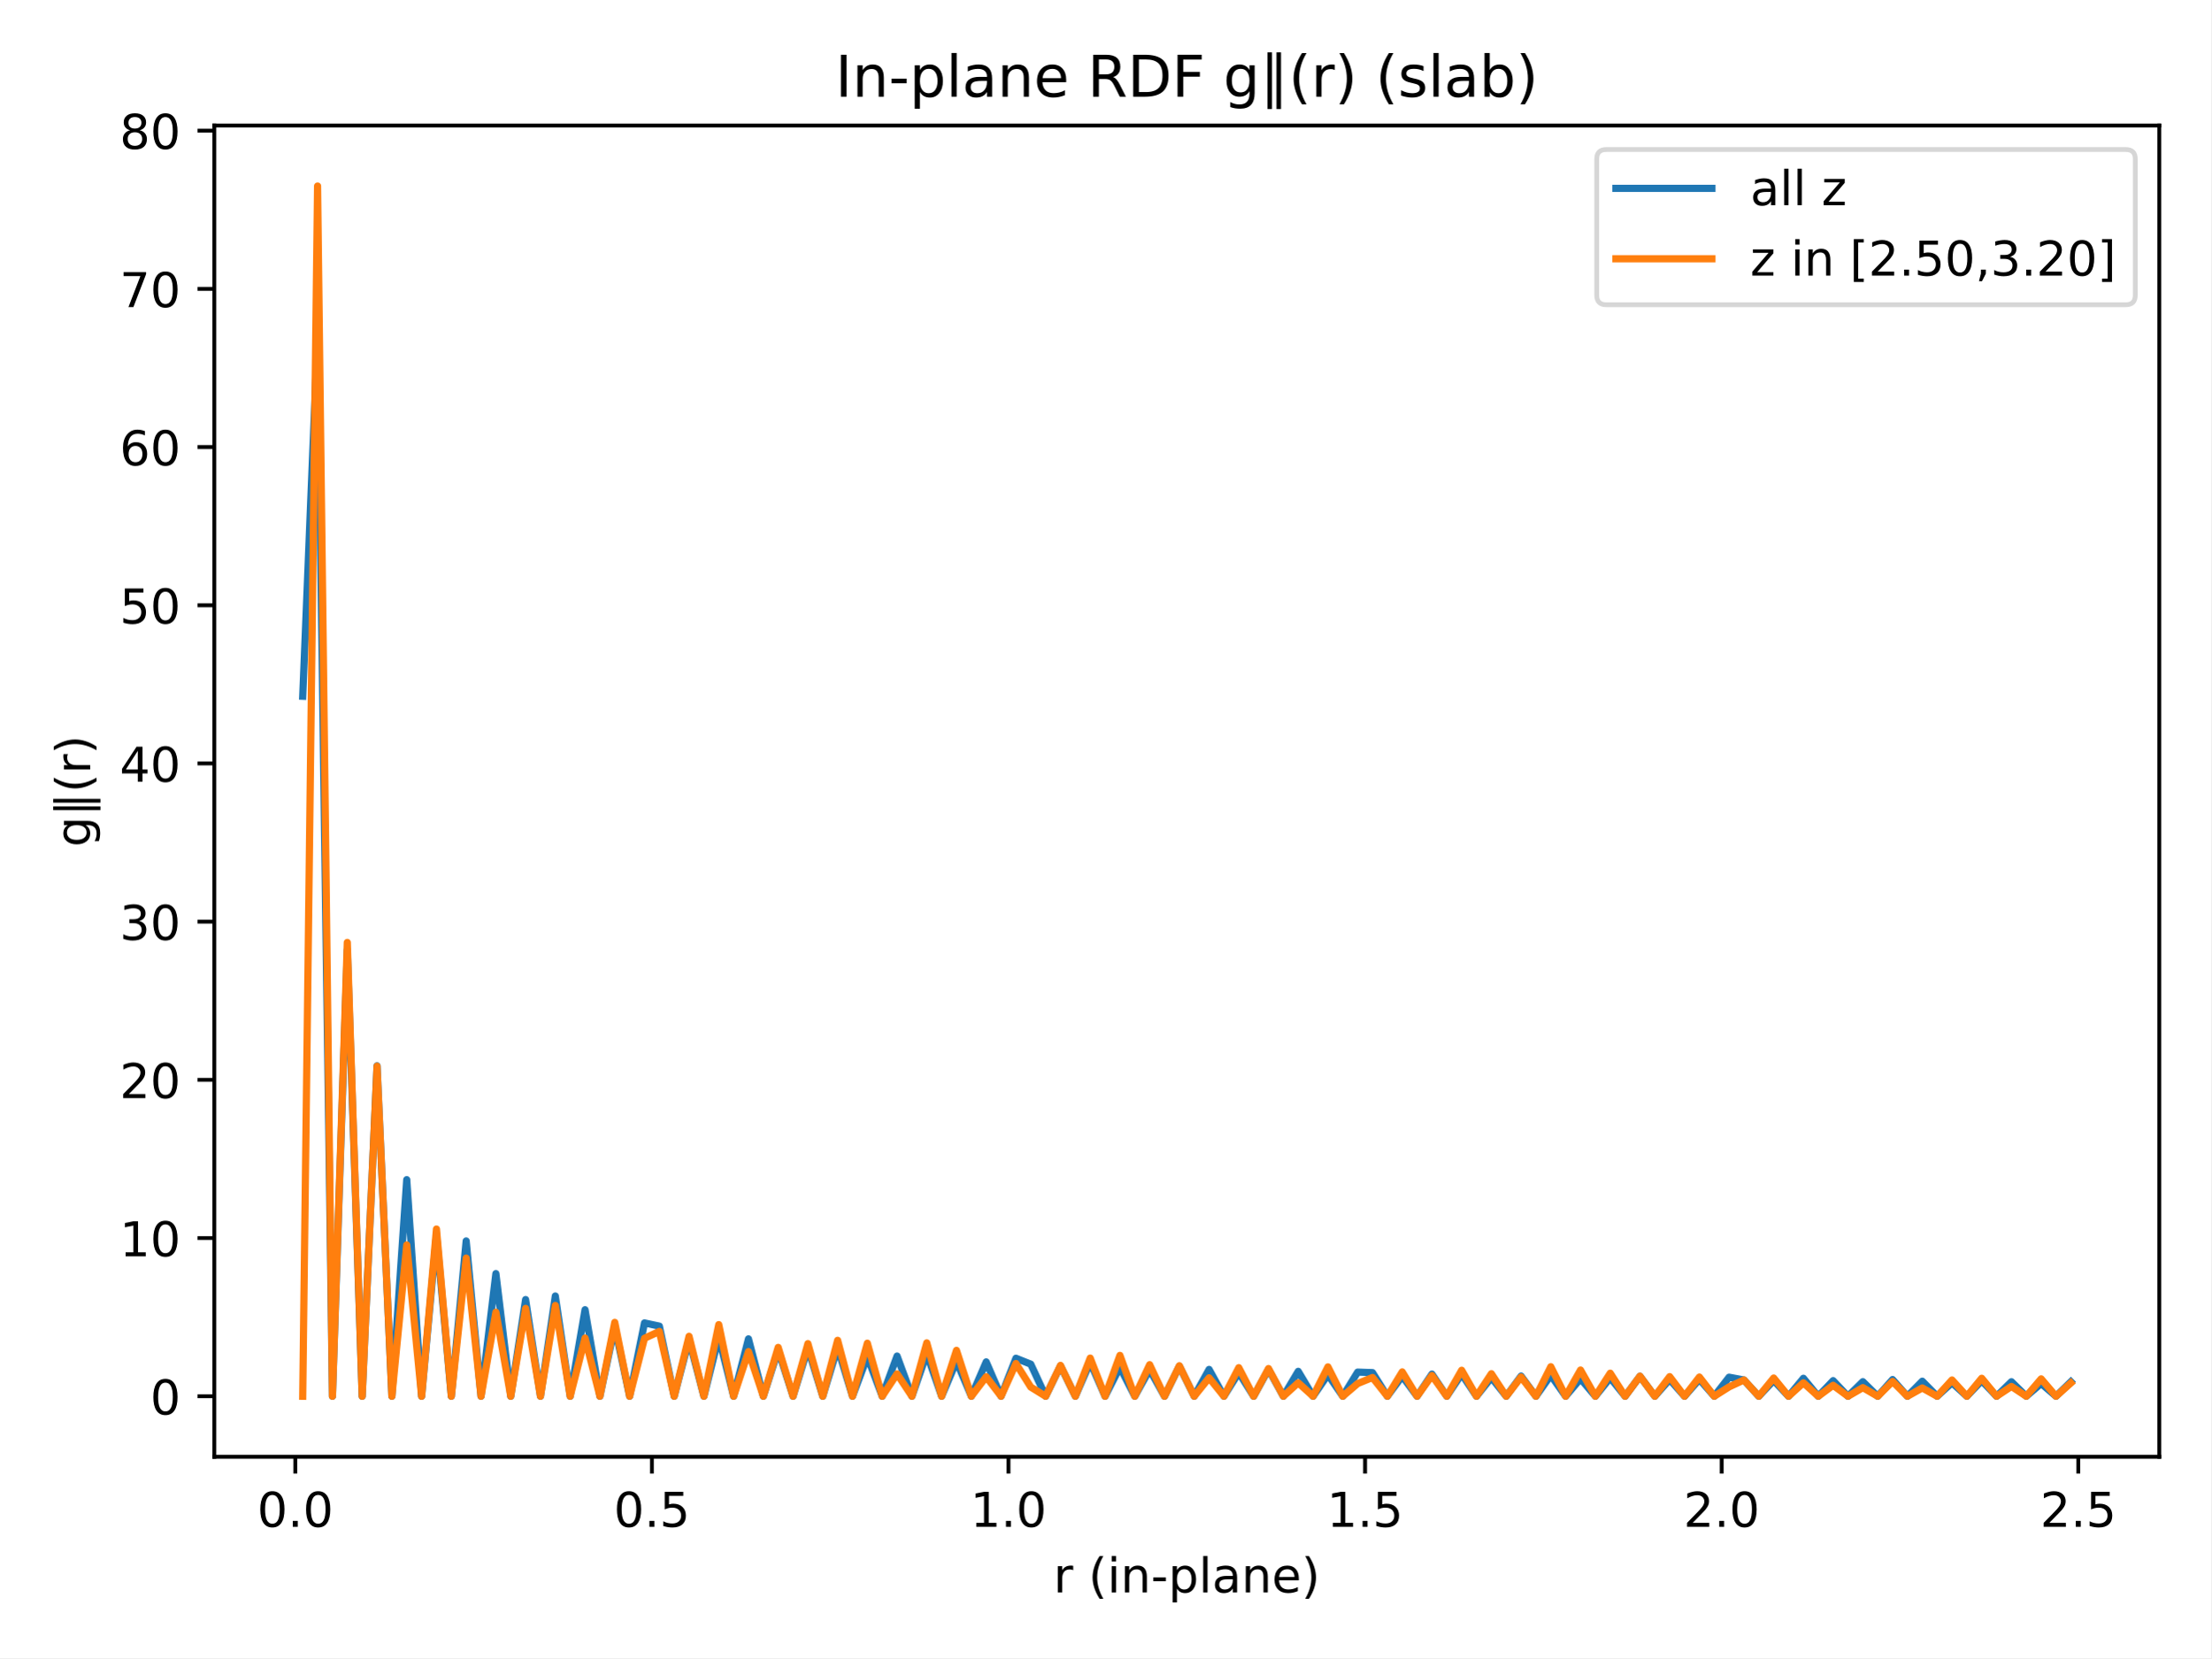
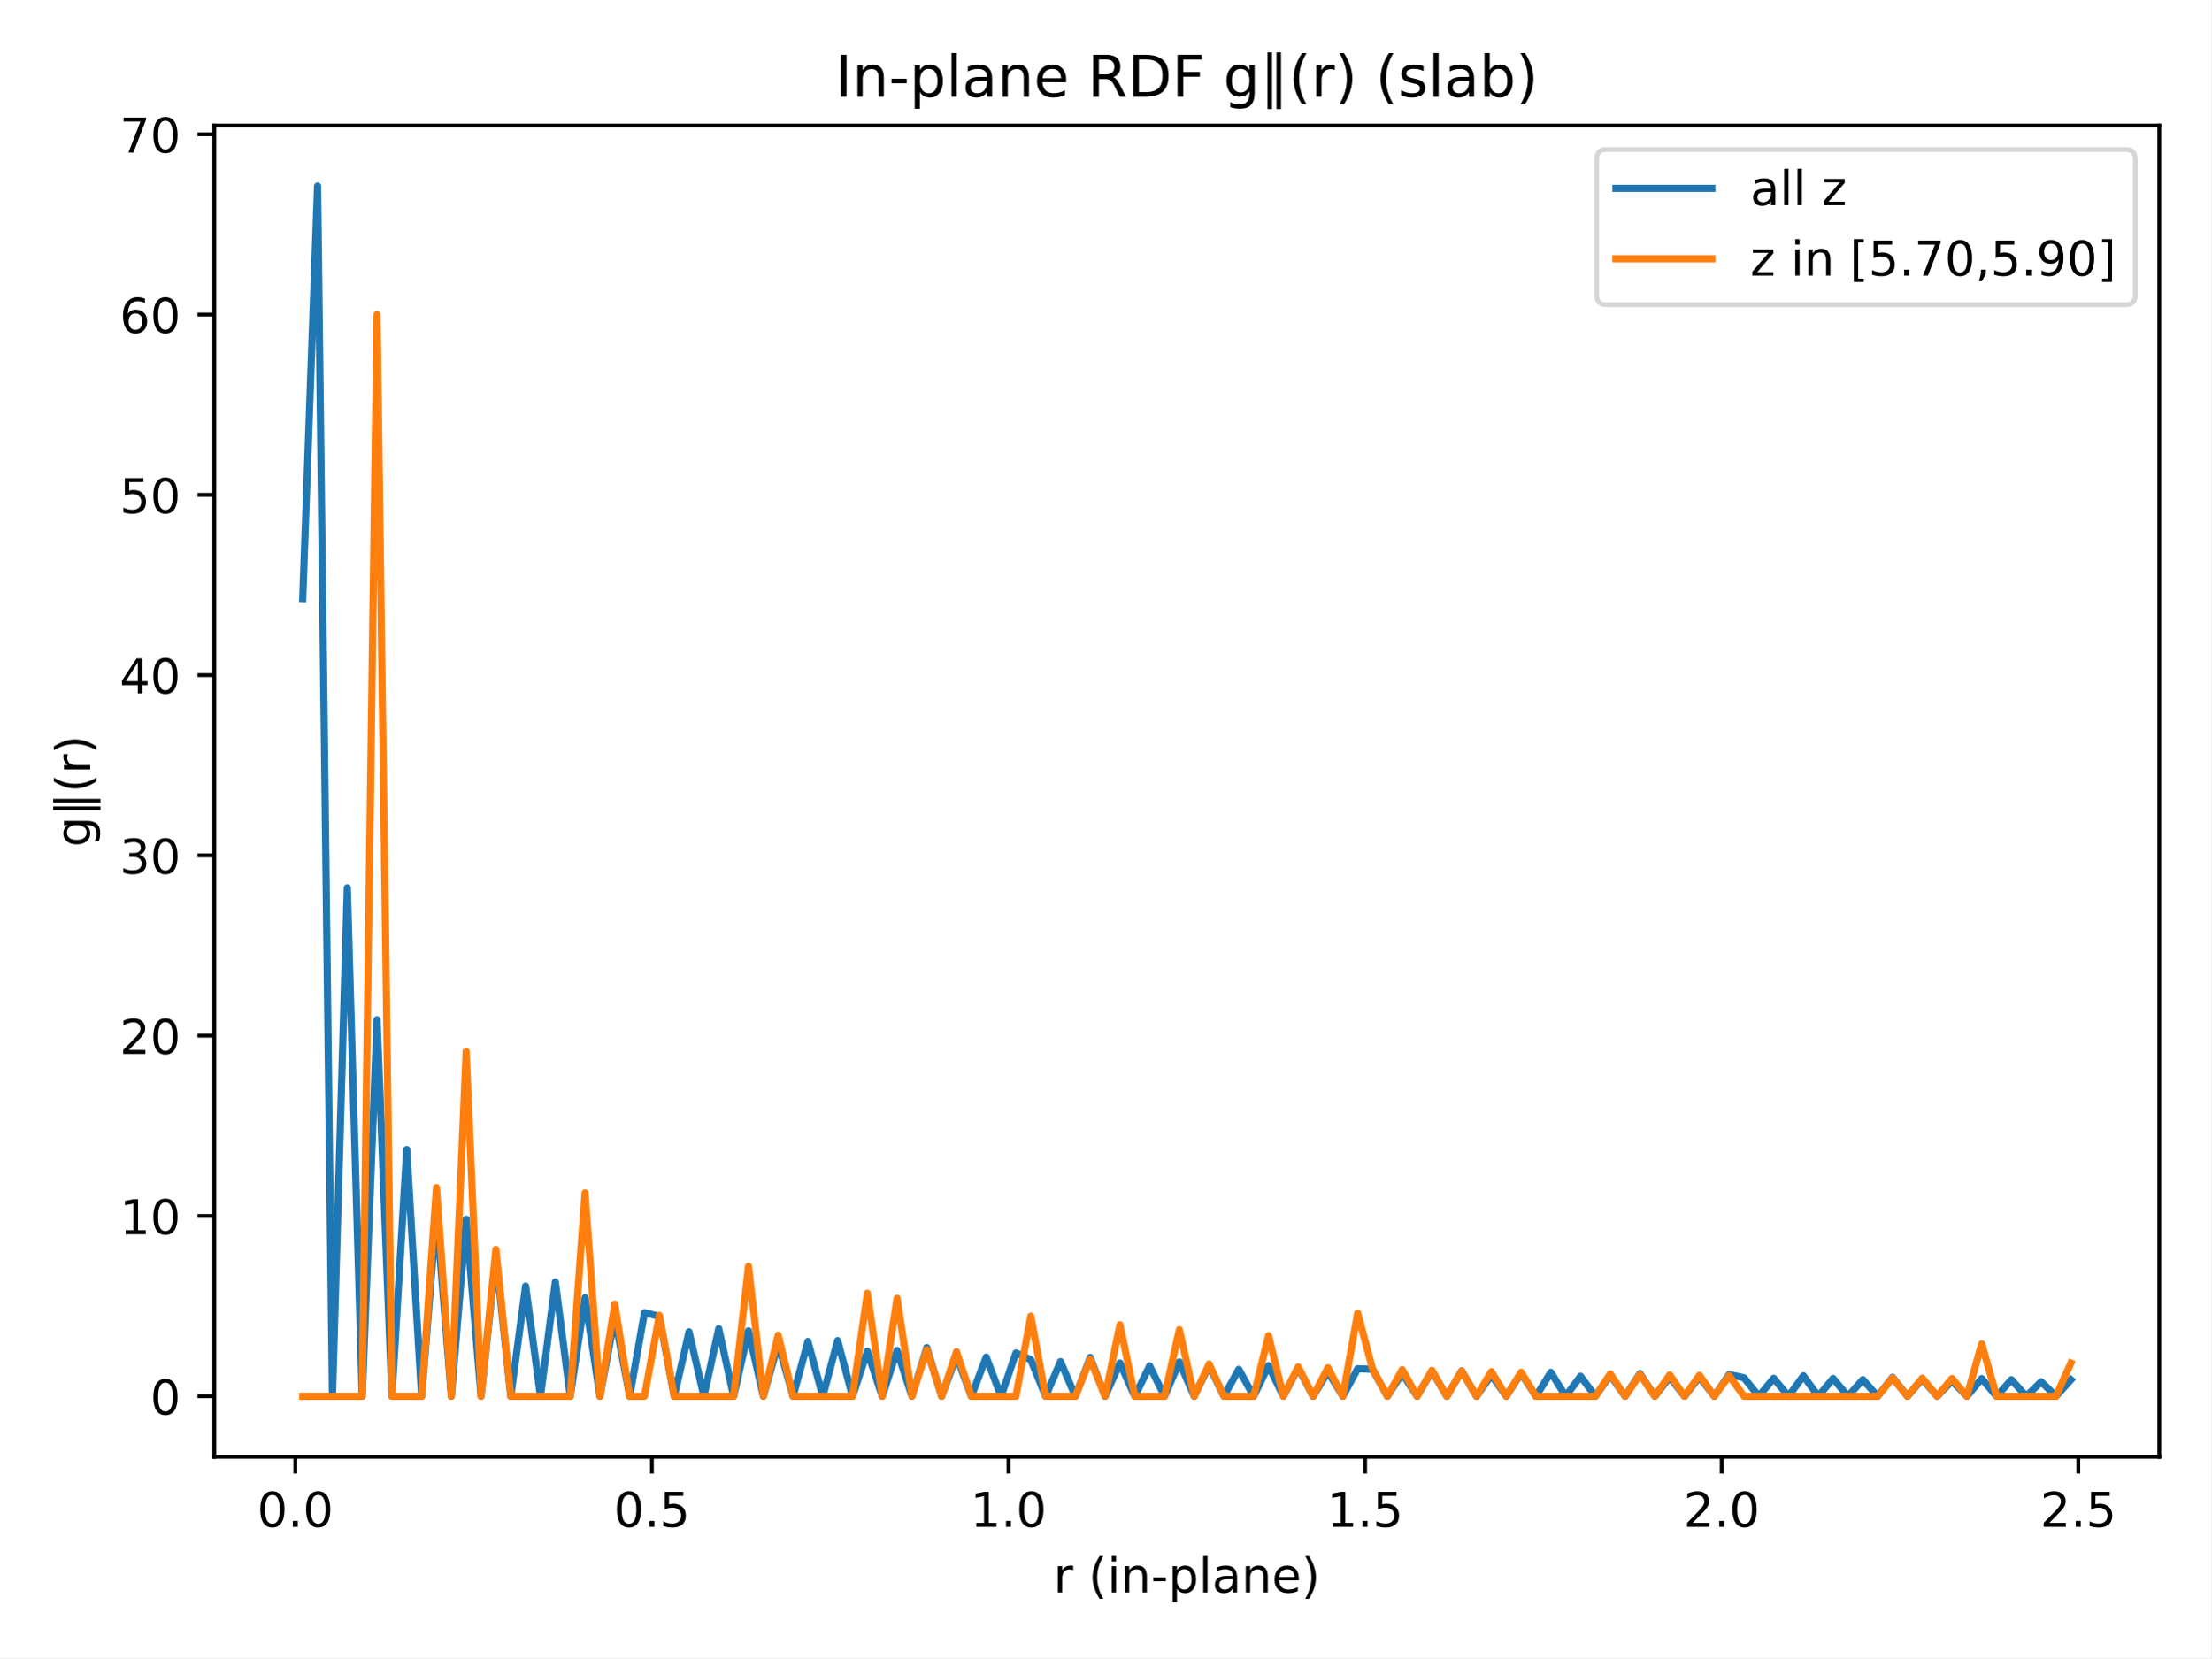
<svg xmlns="http://www.w3.org/2000/svg" xmlns:xlink="http://www.w3.org/1999/xlink" width="460.8pt" height="345.6pt" viewBox="0 0 460.8 345.6" version="1.1">
  <defs>
    <style type="text/css">*{stroke-linejoin: round; stroke-linecap: butt}</style>
  </defs>
  <g id="figure_1">
    <g id="patch_1">
      <path d="M 0 345.6  L 460.8 345.6  L 460.8 0  L 0 0  z " style="fill: #ffffff" />
    </g>
    <g id="axes_1">
      <g id="patch_2">
        <path d="M 44.66 303.64  L 450 303.64  L 450 26.16  L 44.66 26.16  z " style="fill: #ffffff" />
      </g>
      <g id="matplotlib.axis_1">
        <g id="xtick_1">
          <g id="line2d_1">
            <defs>
-               <path id="m50969303b2" d="M 0 0  L 0 3.5  " style="stroke: #000000; stroke-width: 0.8" />
-             </defs>
-             <g>
-               <use xlink:href="#m50969303b2" x="61.536" y="303.64" style="stroke: #000000; stroke-width: 0.8" />
+               <path id="m5d6a2ec6d0" d="M 0 0  L 0 3.5  " style="stroke: #000000; stroke-width: 0.8" />
+             </defs>
+             <g>
+               <use xlink:href="#m5d6a2ec6d0" x="61.536" y="303.64" style="stroke: #000000; stroke-width: 0.8" />
            </g>
          </g>
          <g id="text_1">
            <g transform="translate(53.5847 318.2384) scale(0.1 -0.1)">
              <defs>
                <path id="DejaVuSans-30" d="M 2034 4250  Q 1547 4250 1301 3770  Q 1056 3291 1056 2328  Q 1056 1369 1301 889  Q 1547 409 2034 409  Q 2525 409 2770 889  Q 3016 1369 3016 2328  Q 3016 3291 2770 3770  Q 2525 4250 2034 4250  z M 2034 4750  Q 2819 4750 3233 4129  Q 3647 3509 3647 2328  Q 3647 1150 3233 529  Q 2819 -91 2034 -91  Q 1250 -91 836 529  Q 422 1150 422 2328  Q 422 3509 836 4129  Q 1250 4750 2034 4750  z " transform="scale(0.015625)" />
                <path id="DejaVuSans-2e" d="M 684 794  L 1344 794  L 1344 0  L 684 0  L 684 794  z " transform="scale(0.015625)" />
              </defs>
              <use xlink:href="#DejaVuSans-30" />
              <use xlink:href="#DejaVuSans-2e" transform="translate(63.62305 0)" />
              <use xlink:href="#DejaVuSans-30" transform="translate(95.41016 0)" />
            </g>
          </g>
        </g>
        <g id="xtick_2">
          <g id="line2d_2">
            <g>
-               <use xlink:href="#m50969303b2" x="135.854" y="303.64" style="stroke: #000000; stroke-width: 0.8" />
+               <use xlink:href="#m5d6a2ec6d0" x="135.854" y="303.64" style="stroke: #000000; stroke-width: 0.8" />
            </g>
          </g>
          <g id="text_2">
            <g transform="translate(127.9022 318.2384) scale(0.1 -0.1)">
              <defs>
                <path id="DejaVuSans-35" d="M 691 4666  L 3169 4666  L 3169 4134  L 1269 4134  L 1269 2991  Q 1406 3038 1543 3061  Q 1681 3084 1819 3084  Q 2600 3084 3056 2656  Q 3513 2228 3513 1497  Q 3513 744 3044 326  Q 2575 -91 1722 -91  Q 1428 -91 1123 -41  Q 819 9 494 109  L 494 744  Q 775 591 1075 516  Q 1375 441 1709 441  Q 2250 441 2565 725  Q 2881 1009 2881 1497  Q 2881 1984 2565 2268  Q 2250 2553 1709 2553  Q 1456 2553 1204 2497  Q 953 2441 691 2322  L 691 4666  z " transform="scale(0.015625)" />
              </defs>
              <use xlink:href="#DejaVuSans-30" />
              <use xlink:href="#DejaVuSans-2e" transform="translate(63.62305 0)" />
              <use xlink:href="#DejaVuSans-35" transform="translate(95.41016 0)" />
            </g>
          </g>
        </g>
        <g id="xtick_3">
          <g id="line2d_3">
            <g>
-               <use xlink:href="#m50969303b2" x="210.171" y="303.64" style="stroke: #000000; stroke-width: 0.8" />
+               <use xlink:href="#m5d6a2ec6d0" x="210.171" y="303.64" style="stroke: #000000; stroke-width: 0.8" />
            </g>
          </g>
          <g id="text_3">
            <g transform="translate(202.2197 318.2384) scale(0.1 -0.1)">
              <defs>
                <path id="DejaVuSans-31" d="M 794 531  L 1825 531  L 1825 4091  L 703 3866  L 703 4441  L 1819 4666  L 2450 4666  L 2450 531  L 3481 531  L 3481 0  L 794 0  L 794 531  z " transform="scale(0.015625)" />
              </defs>
              <use xlink:href="#DejaVuSans-31" />
              <use xlink:href="#DejaVuSans-2e" transform="translate(63.62305 0)" />
              <use xlink:href="#DejaVuSans-30" transform="translate(95.41016 0)" />
            </g>
          </g>
        </g>
        <g id="xtick_4">
          <g id="line2d_4">
            <g>
-               <use xlink:href="#m50969303b2" x="284.489" y="303.64" style="stroke: #000000; stroke-width: 0.8" />
+               <use xlink:href="#m5d6a2ec6d0" x="284.489" y="303.64" style="stroke: #000000; stroke-width: 0.8" />
            </g>
          </g>
          <g id="text_4">
            <g transform="translate(276.5372 318.2384) scale(0.1 -0.1)">
              <use xlink:href="#DejaVuSans-31" />
              <use xlink:href="#DejaVuSans-2e" transform="translate(63.62305 0)" />
              <use xlink:href="#DejaVuSans-35" transform="translate(95.41016 0)" />
            </g>
          </g>
        </g>
        <g id="xtick_5">
          <g id="line2d_5">
            <g>
-               <use xlink:href="#m50969303b2" x="358.806" y="303.64" style="stroke: #000000; stroke-width: 0.8" />
+               <use xlink:href="#m5d6a2ec6d0" x="358.806" y="303.64" style="stroke: #000000; stroke-width: 0.8" />
            </g>
          </g>
          <g id="text_5">
            <g transform="translate(350.8547 318.2384) scale(0.1 -0.1)">
              <defs>
                <path id="DejaVuSans-32" d="M 1228 531  L 3431 531  L 3431 0  L 469 0  L 469 531  Q 828 903 1448 1529  Q 2069 2156 2228 2338  Q 2531 2678 2651 2914  Q 2772 3150 2772 3378  Q 2772 3750 2511 3984  Q 2250 4219 1831 4219  Q 1534 4219 1204 4116  Q 875 4013 500 3803  L 500 4441  Q 881 4594 1212 4672  Q 1544 4750 1819 4750  Q 2544 4750 2975 4387  Q 3406 4025 3406 3419  Q 3406 3131 3298 2873  Q 3191 2616 2906 2266  Q 2828 2175 2409 1742  Q 1991 1309 1228 531  z " transform="scale(0.015625)" />
              </defs>
              <use xlink:href="#DejaVuSans-32" />
              <use xlink:href="#DejaVuSans-2e" transform="translate(63.62305 0)" />
              <use xlink:href="#DejaVuSans-30" transform="translate(95.41016 0)" />
            </g>
          </g>
        </g>
        <g id="xtick_6">
          <g id="line2d_6">
            <g>
-               <use xlink:href="#m50969303b2" x="433.124" y="303.64" style="stroke: #000000; stroke-width: 0.8" />
+               <use xlink:href="#m5d6a2ec6d0" x="433.124" y="303.64" style="stroke: #000000; stroke-width: 0.8" />
            </g>
          </g>
          <g id="text_6">
            <g transform="translate(425.1722 318.2384) scale(0.1 -0.1)">
              <use xlink:href="#DejaVuSans-32" />
              <use xlink:href="#DejaVuSans-2e" transform="translate(63.62305 0)" />
              <use xlink:href="#DejaVuSans-35" transform="translate(95.41016 0)" />
            </g>
          </g>
        </g>
        <g id="text_7">
          <g transform="translate(219.5495 331.9166) scale(0.1 -0.1)">
            <defs>
              <path id="DejaVuSans-72" d="M 2631 2963  Q 2534 3019 2420 3045  Q 2306 3072 2169 3072  Q 1681 3072 1420 2755  Q 1159 2438 1159 1844  L 1159 0  L 581 0  L 581 3500  L 1159 3500  L 1159 2956  Q 1341 3275 1631 3429  Q 1922 3584 2338 3584  Q 2397 3584 2469 3576  Q 2541 3569 2628 3553  L 2631 2963  z " transform="scale(0.015625)" />
              <path id="DejaVuSans-20" transform="scale(0.015625)" />
              <path id="DejaVuSans-28" d="M 1984 4856  Q 1566 4138 1362 3434  Q 1159 2731 1159 2009  Q 1159 1288 1364 580  Q 1569 -128 1984 -844  L 1484 -844  Q 1016 -109 783 600  Q 550 1309 550 2009  Q 550 2706 781 3412  Q 1013 4119 1484 4856  L 1984 4856  z " transform="scale(0.015625)" />
              <path id="DejaVuSans-69" d="M 603 3500  L 1178 3500  L 1178 0  L 603 0  L 603 3500  z M 603 4863  L 1178 4863  L 1178 4134  L 603 4134  L 603 4863  z " transform="scale(0.015625)" />
              <path id="DejaVuSans-6e" d="M 3513 2113  L 3513 0  L 2938 0  L 2938 2094  Q 2938 2591 2744 2837  Q 2550 3084 2163 3084  Q 1697 3084 1428 2787  Q 1159 2491 1159 1978  L 1159 0  L 581 0  L 581 3500  L 1159 3500  L 1159 2956  Q 1366 3272 1645 3428  Q 1925 3584 2291 3584  Q 2894 3584 3203 3211  Q 3513 2838 3513 2113  z " transform="scale(0.015625)" />
              <path id="DejaVuSans-2d" d="M 313 2009  L 1997 2009  L 1997 1497  L 313 1497  L 313 2009  z " transform="scale(0.015625)" />
              <path id="DejaVuSans-70" d="M 1159 525  L 1159 -1331  L 581 -1331  L 581 3500  L 1159 3500  L 1159 2969  Q 1341 3281 1617 3432  Q 1894 3584 2278 3584  Q 2916 3584 3314 3078  Q 3713 2572 3713 1747  Q 3713 922 3314 415  Q 2916 -91 2278 -91  Q 1894 -91 1617 61  Q 1341 213 1159 525  z M 3116 1747  Q 3116 2381 2855 2742  Q 2594 3103 2138 3103  Q 1681 3103 1420 2742  Q 1159 2381 1159 1747  Q 1159 1113 1420 752  Q 1681 391 2138 391  Q 2594 391 2855 752  Q 3116 1113 3116 1747  z " transform="scale(0.015625)" />
              <path id="DejaVuSans-6c" d="M 603 4863  L 1178 4863  L 1178 0  L 603 0  L 603 4863  z " transform="scale(0.015625)" />
              <path id="DejaVuSans-61" d="M 2194 1759  Q 1497 1759 1228 1600  Q 959 1441 959 1056  Q 959 750 1161 570  Q 1363 391 1709 391  Q 2188 391 2477 730  Q 2766 1069 2766 1631  L 2766 1759  L 2194 1759  z M 3341 1997  L 3341 0  L 2766 0  L 2766 531  Q 2569 213 2275 61  Q 1981 -91 1556 -91  Q 1019 -91 701 211  Q 384 513 384 1019  Q 384 1609 779 1909  Q 1175 2209 1959 2209  L 2766 2209  L 2766 2266  Q 2766 2663 2505 2880  Q 2244 3097 1772 3097  Q 1472 3097 1187 3025  Q 903 2953 641 2809  L 641 3341  Q 956 3463 1253 3523  Q 1550 3584 1831 3584  Q 2591 3584 2966 3190  Q 3341 2797 3341 1997  z " transform="scale(0.015625)" />
              <path id="DejaVuSans-65" d="M 3597 1894  L 3597 1613  L 953 1613  Q 991 1019 1311 708  Q 1631 397 2203 397  Q 2534 397 2845 478  Q 3156 559 3463 722  L 3463 178  Q 3153 47 2828 -22  Q 2503 -91 2169 -91  Q 1331 -91 842 396  Q 353 884 353 1716  Q 353 2575 817 3079  Q 1281 3584 2069 3584  Q 2775 3584 3186 3129  Q 3597 2675 3597 1894  z M 3022 2063  Q 3016 2534 2758 2815  Q 2500 3097 2075 3097  Q 1594 3097 1305 2825  Q 1016 2553 972 2059  L 3022 2063  z " transform="scale(0.015625)" />
              <path id="DejaVuSans-29" d="M 513 4856  L 1013 4856  Q 1481 4119 1714 3412  Q 1947 2706 1947 2009  Q 1947 1309 1714 600  Q 1481 -109 1013 -844  L 513 -844  Q 928 -128 1133 580  Q 1338 1288 1338 2009  Q 1338 2731 1133 3434  Q 928 4138 513 4856  z " transform="scale(0.015625)" />
            </defs>
            <use xlink:href="#DejaVuSans-72" />
            <use xlink:href="#DejaVuSans-20" transform="translate(41.11328 0)" />
            <use xlink:href="#DejaVuSans-28" transform="translate(72.90039 0)" />
            <use xlink:href="#DejaVuSans-69" transform="translate(111.9141 0)" />
            <use xlink:href="#DejaVuSans-6e" transform="translate(139.6973 0)" />
            <use xlink:href="#DejaVuSans-2d" transform="translate(203.0762 0)" />
            <use xlink:href="#DejaVuSans-70" transform="translate(239.1602 0)" />
            <use xlink:href="#DejaVuSans-6c" transform="translate(302.6367 0)" />
            <use xlink:href="#DejaVuSans-61" transform="translate(330.4199 0)" />
            <use xlink:href="#DejaVuSans-6e" transform="translate(391.6992 0)" />
            <use xlink:href="#DejaVuSans-65" transform="translate(455.0781 0)" />
            <use xlink:href="#DejaVuSans-29" transform="translate(516.6016 0)" />
          </g>
        </g>
      </g>
      <g id="matplotlib.axis_2">
        <g id="ytick_1">
          <g id="line2d_7">
            <defs>
-               <path id="m1acebcdce4" d="M 0 0  L -3.5 0  " style="stroke: #000000; stroke-width: 0.8" />
-             </defs>
-             <g>
-               <use xlink:href="#m1acebcdce4" x="44.66" y="291.027" style="stroke: #000000; stroke-width: 0.8" />
+               <path id="mfbf827095a" d="M 0 0  L -3.5 0  " style="stroke: #000000; stroke-width: 0.8" />
+             </defs>
+             <g>
+               <use xlink:href="#mfbf827095a" x="44.66" y="291.027" style="stroke: #000000; stroke-width: 0.8" />
            </g>
          </g>
          <g id="text_8">
            <g transform="translate(31.2975 294.8265) scale(0.1 -0.1)">
              <use xlink:href="#DejaVuSans-30" />
            </g>
          </g>
        </g>
        <g id="ytick_2">
          <g id="line2d_8">
            <g>
-               <use xlink:href="#m1acebcdce4" x="44.66" y="258.052" style="stroke: #000000; stroke-width: 0.8" />
+               <use xlink:href="#mfbf827095a" x="44.66" y="253.451" style="stroke: #000000; stroke-width: 0.8" />
            </g>
          </g>
          <g id="text_9">
-             <g transform="translate(24.935 261.8517) scale(0.1 -0.1)">
+             <g transform="translate(24.935 257.2497) scale(0.1 -0.1)">
              <use xlink:href="#DejaVuSans-31" />
              <use xlink:href="#DejaVuSans-30" transform="translate(63.62305 0)" />
            </g>
          </g>
        </g>
        <g id="ytick_3">
          <g id="line2d_9">
            <g>
-               <use xlink:href="#m1acebcdce4" x="44.66" y="225.078" style="stroke: #000000; stroke-width: 0.8" />
+               <use xlink:href="#mfbf827095a" x="44.66" y="215.874" style="stroke: #000000; stroke-width: 0.8" />
            </g>
          </g>
          <g id="text_10">
-             <g transform="translate(24.935 228.8768) scale(0.1 -0.1)">
+             <g transform="translate(24.935 219.673) scale(0.1 -0.1)">
              <use xlink:href="#DejaVuSans-32" />
              <use xlink:href="#DejaVuSans-30" transform="translate(63.62305 0)" />
            </g>
          </g>
        </g>
        <g id="ytick_4">
          <g id="line2d_10">
            <g>
-               <use xlink:href="#m1acebcdce4" x="44.66" y="192.103" style="stroke: #000000; stroke-width: 0.8" />
+               <use xlink:href="#mfbf827095a" x="44.66" y="178.297" style="stroke: #000000; stroke-width: 0.8" />
            </g>
          </g>
          <g id="text_11">
-             <g transform="translate(24.935 195.902) scale(0.1 -0.1)">
+             <g transform="translate(24.935 182.0962) scale(0.1 -0.1)">
              <defs>
                <path id="DejaVuSans-33" d="M 2597 2516  Q 3050 2419 3304 2112  Q 3559 1806 3559 1356  Q 3559 666 3084 287  Q 2609 -91 1734 -91  Q 1441 -91 1130 -33  Q 819 25 488 141  L 488 750  Q 750 597 1062 519  Q 1375 441 1716 441  Q 2309 441 2620 675  Q 2931 909 2931 1356  Q 2931 1769 2642 2001  Q 2353 2234 1838 2234  L 1294 2234  L 1294 2753  L 1863 2753  Q 2328 2753 2575 2939  Q 2822 3125 2822 3475  Q 2822 3834 2567 4026  Q 2313 4219 1838 4219  Q 1578 4219 1281 4162  Q 984 4106 628 3988  L 628 4550  Q 988 4650 1302 4700  Q 1616 4750 1894 4750  Q 2613 4750 3031 4423  Q 3450 4097 3450 3541  Q 3450 3153 3228 2886  Q 3006 2619 2597 2516  z " transform="scale(0.015625)" />
              </defs>
              <use xlink:href="#DejaVuSans-33" />
              <use xlink:href="#DejaVuSans-30" transform="translate(63.62305 0)" />
            </g>
          </g>
        </g>
        <g id="ytick_5">
          <g id="line2d_11">
            <g>
-               <use xlink:href="#m1acebcdce4" x="44.66" y="159.128" style="stroke: #000000; stroke-width: 0.8" />
+               <use xlink:href="#mfbf827095a" x="44.66" y="140.72" style="stroke: #000000; stroke-width: 0.8" />
            </g>
          </g>
          <g id="text_12">
-             <g transform="translate(24.935 162.9271) scale(0.1 -0.1)">
+             <g transform="translate(24.935 144.5195) scale(0.1 -0.1)">
              <defs>
                <path id="DejaVuSans-34" d="M 2419 4116  L 825 1625  L 2419 1625  L 2419 4116  z M 2253 4666  L 3047 4666  L 3047 1625  L 3713 1625  L 3713 1100  L 3047 1100  L 3047 0  L 2419 0  L 2419 1100  L 313 1100  L 313 1709  L 2253 4666  z " transform="scale(0.015625)" />
              </defs>
              <use xlink:href="#DejaVuSans-34" />
              <use xlink:href="#DejaVuSans-30" transform="translate(63.62305 0)" />
            </g>
          </g>
        </g>
        <g id="ytick_6">
          <g id="line2d_12">
            <g>
-               <use xlink:href="#m1acebcdce4" x="44.66" y="126.153" style="stroke: #000000; stroke-width: 0.8" />
+               <use xlink:href="#mfbf827095a" x="44.66" y="103.144" style="stroke: #000000; stroke-width: 0.8" />
            </g>
          </g>
          <g id="text_13">
-             <g transform="translate(24.935 129.9523) scale(0.1 -0.1)">
+             <g transform="translate(24.935 106.9427) scale(0.1 -0.1)">
              <use xlink:href="#DejaVuSans-35" />
              <use xlink:href="#DejaVuSans-30" transform="translate(63.62305 0)" />
            </g>
          </g>
        </g>
        <g id="ytick_7">
          <g id="line2d_13">
            <g>
-               <use xlink:href="#m1acebcdce4" x="44.66" y="93.178" style="stroke: #000000; stroke-width: 0.8" />
+               <use xlink:href="#mfbf827095a" x="44.66" y="65.567" style="stroke: #000000; stroke-width: 0.8" />
            </g>
          </g>
          <g id="text_14">
-             <g transform="translate(24.935 96.97746) scale(0.1 -0.1)">
+             <g transform="translate(24.935 69.36598) scale(0.1 -0.1)">
              <defs>
                <path id="DejaVuSans-36" d="M 2113 2584  Q 1688 2584 1439 2293  Q 1191 2003 1191 1497  Q 1191 994 1439 701  Q 1688 409 2113 409  Q 2538 409 2786 701  Q 3034 994 3034 1497  Q 3034 2003 2786 2293  Q 2538 2584 2113 2584  z M 3366 4563  L 3366 3988  Q 3128 4100 2886 4159  Q 2644 4219 2406 4219  Q 1781 4219 1451 3797  Q 1122 3375 1075 2522  Q 1259 2794 1537 2939  Q 1816 3084 2150 3084  Q 2853 3084 3261 2657  Q 3669 2231 3669 1497  Q 3669 778 3244 343  Q 2819 -91 2113 -91  Q 1303 -91 875 529  Q 447 1150 447 2328  Q 447 3434 972 4092  Q 1497 4750 2381 4750  Q 2619 4750 2861 4703  Q 3103 4656 3366 4563  z " transform="scale(0.015625)" />
              </defs>
              <use xlink:href="#DejaVuSans-36" />
              <use xlink:href="#DejaVuSans-30" transform="translate(63.62305 0)" />
            </g>
          </g>
        </g>
        <g id="ytick_8">
          <g id="line2d_14">
            <g>
-               <use xlink:href="#m1acebcdce4" x="44.66" y="60.203" style="stroke: #000000; stroke-width: 0.8" />
+               <use xlink:href="#mfbf827095a" x="44.66" y="27.99" style="stroke: #000000; stroke-width: 0.8" />
            </g>
          </g>
          <g id="text_15">
-             <g transform="translate(24.935 64.00262) scale(0.1 -0.1)">
+             <g transform="translate(24.935 31.78922) scale(0.1 -0.1)">
              <defs>
                <path id="DejaVuSans-37" d="M 525 4666  L 3525 4666  L 3525 4397  L 1831 0  L 1172 0  L 2766 4134  L 525 4134  L 525 4666  z " transform="scale(0.015625)" />
              </defs>
              <use xlink:href="#DejaVuSans-37" />
              <use xlink:href="#DejaVuSans-30" transform="translate(63.62305 0)" />
            </g>
          </g>
        </g>
-         <g id="ytick_9">
-           <g id="line2d_15">
-             <g>
-               <use xlink:href="#m1acebcdce4" x="44.66" y="27.229" style="stroke: #000000; stroke-width: 0.8" />
-             </g>
-           </g>
-           <g id="text_16">
-             <g transform="translate(24.935 31.02778) scale(0.1 -0.1)">
-               <defs>
-                 <path id="DejaVuSans-38" d="M 2034 2216  Q 1584 2216 1326 1975  Q 1069 1734 1069 1313  Q 1069 891 1326 650  Q 1584 409 2034 409  Q 2484 409 2743 651  Q 3003 894 3003 1313  Q 3003 1734 2745 1975  Q 2488 2216 2034 2216  z M 1403 2484  Q 997 2584 770 2862  Q 544 3141 544 3541  Q 544 4100 942 4425  Q 1341 4750 2034 4750  Q 2731 4750 3128 4425  Q 3525 4100 3525 3541  Q 3525 3141 3298 2862  Q 3072 2584 2669 2484  Q 3125 2378 3379 2068  Q 3634 1759 3634 1313  Q 3634 634 3220 271  Q 2806 -91 2034 -91  Q 1263 -91 848 271  Q 434 634 434 1313  Q 434 1759 690 2068  Q 947 2378 1403 2484  z M 1172 3481  Q 1172 3119 1398 2916  Q 1625 2713 2034 2713  Q 2441 2713 2670 2916  Q 2900 3119 2900 3481  Q 2900 3844 2670 4047  Q 2441 4250 2034 4250  Q 1625 4250 1398 4047  Q 1172 3844 1172 3481  z " transform="scale(0.015625)" />
-               </defs>
-               <use xlink:href="#DejaVuSans-38" />
-               <use xlink:href="#DejaVuSans-30" transform="translate(63.62305 0)" />
-             </g>
-           </g>
-         </g>
-         <g id="text_17">
+         <g id="text_16">
          <g transform="translate(18.79594 176.5312) rotate(-90) scale(0.1 -0.1)">
            <defs>
              <path id="DejaVuSans-67" d="M 2906 1791  Q 2906 2416 2648 2759  Q 2391 3103 1925 3103  Q 1463 3103 1205 2759  Q 947 2416 947 1791  Q 947 1169 1205 825  Q 1463 481 1925 481  Q 2391 481 2648 825  Q 2906 1169 2906 1791  z M 3481 434  Q 3481 -459 3084 -895  Q 2688 -1331 1869 -1331  Q 1566 -1331 1297 -1286  Q 1028 -1241 775 -1147  L 775 -588  Q 1028 -725 1275 -790  Q 1522 -856 1778 -856  Q 2344 -856 2625 -561  Q 2906 -266 2906 331  L 2906 616  Q 2728 306 2450 153  Q 2172 0 1784 0  Q 1141 0 747 490  Q 353 981 353 1791  Q 353 2603 747 3093  Q 1141 3584 1784 3584  Q 2172 3584 2450 3431  Q 2728 3278 2906 2969  L 2906 3500  L 3481 3500  L 3481 434  z " transform="scale(0.015625)" />
              <path id="DejaVuSans-2225" d="M 850 4934  L 1350 4934  L 1350 -1369  L 850 -1369  L 850 4934  z M 1850 4934  L 2350 4934  L 2350 -1369  L 1850 -1369  L 1850 4934  z " transform="scale(0.015625)" />
            </defs>
            <use xlink:href="#DejaVuSans-67" />
            <use xlink:href="#DejaVuSans-2225" transform="translate(63.47656 0)" />
            <use xlink:href="#DejaVuSans-28" transform="translate(113.4766 0)" />
            <use xlink:href="#DejaVuSans-72" transform="translate(152.4902 0)" />
            <use xlink:href="#DejaVuSans-29" transform="translate(193.6035 0)" />
          </g>
        </g>
      </g>
+       <g id="line2d_15">
+         <path d="M 63.085 124.752  L 66.181 38.773  L 69.278 291.027  L 72.374 185.05  L 75.471 291.027  L 78.567 212.541  L 81.664 291.027  L 84.76 239.582  L 87.857 291.027  L 90.954 252.768  L 94.05 291.027  L 97.147 254.139  L 100.243 291.027  L 103.34 261.894  L 106.436 291.027  L 109.533 268.06  L 112.63 291.027  L 115.726 267.213  L 118.823 291.027  L 121.919 270.475  L 125.016 291.027  L 128.112 274.469  L 131.209 291.027  L 134.305 273.611  L 137.402 274.365  L 140.499 291.027  L 143.595 277.593  L 146.692 291.027  L 149.788 276.928  L 152.885 291.027  L 155.981 277.398  L 159.078 291.027  L 162.175 280.073  L 165.271 291.027  L 168.368 279.596  L 171.464 291.027  L 174.561 279.434  L 177.657 291.027  L 180.754 281.614  L 183.85 291.027  L 186.947 281.474  L 190.044 291.027  L 193.14 280.895  L 196.237 291.027  L 199.333 282.716  L 202.43 291.027  L 205.526 282.867  L 208.623 291.027  L 211.72 281.995  L 214.816 283.405  L 217.913 291.027  L 221.009 283.804  L 224.106 291.027  L 227.202 282.939  L 230.299 291.027  L 233.395 284.094  L 236.492 291.027  L 239.589 284.688  L 242.685 291.027  L 245.782 283.88  L 248.878 291.027  L 251.975 284.649  L 255.071 291.027  L 258.168 285.404  L 261.265 291.027  L 264.361 284.648  L 267.458 291.027  L 270.554 285.106  L 273.651 291.027  L 276.747 285.905  L 279.844 291.027  L 282.94 285.288  L 286.037 285.411  L 289.134 291.027  L 292.23 286.249  L 295.327 291.027  L 298.423 285.761  L 301.52 291.027  L 304.616 285.745  L 307.713 291.027  L 310.81 286.605  L 313.906 291.027  L 317.003 286.234  L 320.099 291.027  L 323.196 286.032  L 326.292 291.027  L 329.389 286.85  L 332.485 291.027  L 335.582 286.643  L 338.679 291.027  L 341.775 286.281  L 344.872 291.027  L 347.968 287.04  L 351.065 291.027  L 354.161 287.001  L 357.258 291.027  L 360.355 286.499  L 363.451 287.168  L 366.548 291.027  L 369.644 287.278  L 372.741 291.027  L 375.837 286.753  L 378.934 291.027  L 382.03 287.32  L 385.127 291.027  L 388.224 287.562  L 391.32 291.027  L 394.417 287.061  L 397.513 291.027  L 400.61 287.455  L 403.706 291.027  L 406.803 287.815  L 409.9 291.027  L 412.996 287.337  L 416.093 291.027  L 419.189 287.576  L 422.286 291.027  L 425.382 287.997  L 428.479 291.027  L 431.575 287.584  " clip-path="url(#p092eb18c5c)" style="fill: none; stroke: #1f77b4; stroke-width: 1.5; stroke-linecap: square" />
+       </g>
      <g id="line2d_16">
-         <path d="M 63.085 145.116  L 66.181 69.666  L 69.278 291.027  L 72.374 198.029  L 75.471 291.027  L 78.567 222.153  L 81.664 291.027  L 84.76 245.882  L 87.857 291.027  L 90.954 257.454  L 94.05 291.027  L 97.147 258.657  L 100.243 291.027  L 103.34 265.462  L 106.436 291.027  L 109.533 270.872  L 112.63 291.027  L 115.726 270.129  L 118.823 291.027  L 121.919 272.992  L 125.016 291.027  L 128.112 276.497  L 131.209 291.027  L 134.305 275.744  L 137.402 276.406  L 140.499 291.027  L 143.595 279.239  L 146.692 291.027  L 149.788 278.655  L 152.885 291.027  L 155.981 279.067  L 159.078 291.027  L 162.175 281.415  L 165.271 291.027  L 168.368 280.996  L 171.464 291.027  L 174.561 280.854  L 177.657 291.027  L 180.754 282.767  L 183.85 291.027  L 186.947 282.644  L 190.044 291.027  L 193.14 282.136  L 196.237 291.027  L 199.333 283.734  L 202.43 291.027  L 205.526 283.866  L 208.623 291.027  L 211.72 283.101  L 214.816 284.338  L 217.913 291.027  L 221.009 284.689  L 224.106 291.027  L 227.202 283.929  L 230.299 291.027  L 233.395 284.943  L 236.492 291.027  L 239.589 285.464  L 242.685 291.027  L 245.782 284.755  L 248.878 291.027  L 251.975 285.43  L 255.071 291.027  L 258.168 286.093  L 261.265 291.027  L 264.361 285.43  L 267.458 291.027  L 270.554 285.831  L 273.651 291.027  L 276.747 286.532  L 279.844 291.027  L 282.94 285.991  L 286.037 286.099  L 289.134 291.027  L 292.23 286.834  L 295.327 291.027  L 298.423 286.406  L 301.52 291.027  L 304.616 286.392  L 307.713 291.027  L 310.81 287.147  L 313.906 291.027  L 317.003 286.821  L 320.099 291.027  L 323.196 286.644  L 326.292 291.027  L 329.389 287.362  L 332.485 291.027  L 335.582 287.18  L 338.679 291.027  L 341.775 286.862  L 344.872 291.027  L 347.968 287.529  L 351.065 291.027  L 354.161 287.494  L 357.258 291.027  L 360.355 287.053  L 363.451 287.641  L 366.548 291.027  L 369.644 287.737  L 372.741 291.027  L 375.837 287.277  L 378.934 291.027  L 382.03 287.774  L 385.127 291.027  L 388.224 287.986  L 391.32 291.027  L 394.417 287.547  L 397.513 291.027  L 400.61 287.892  L 403.706 291.027  L 406.803 288.209  L 409.9 291.027  L 412.996 287.789  L 416.093 291.027  L 419.189 287.999  L 422.286 291.027  L 425.382 288.369  L 428.479 291.027  L 431.575 288.006  " clip-path="url(#p57ea8a8cd5)" style="fill: none; stroke: #1f77b4; stroke-width: 1.5; stroke-linecap: square" />
-       </g>
-       <g id="line2d_17">
-         <path d="M 63.085 291.027  L 66.181 38.773  L 69.278 291.027  L 72.374 196.432  L 75.471 291.027  L 78.567 222.231  L 81.664 291.027  L 84.76 259.495  L 87.857 291.027  L 90.954 256.176  L 94.05 291.027  L 97.147 262.237  L 100.243 291.027  L 103.34 273.51  L 106.436 291.027  L 109.533 272.718  L 112.63 291.027  L 115.726 272.108  L 118.823 291.027  L 121.919 278.9  L 125.016 291.027  L 128.112 275.628  L 131.209 291.027  L 134.305 278.951  L 137.402 277.514  L 140.499 291.027  L 143.595 278.534  L 146.692 291.027  L 149.788 276.091  L 152.885 291.027  L 155.981 281.723  L 159.078 291.027  L 162.175 280.84  L 165.271 291.027  L 168.368 280.06  L 171.464 291.027  L 174.561 279.365  L 177.657 291.027  L 180.754 279.971  L 183.85 291.027  L 186.947 286.356  L 190.044 291.027  L 193.14 279.898  L 196.237 291.027  L 199.333 281.461  L 202.43 291.027  L 205.526 286.959  L 208.623 291.027  L 211.72 284.201  L 214.816 289.116  L 217.913 291.027  L 221.009 284.598  L 224.106 291.027  L 227.202 283.071  L 230.299 291.027  L 233.395 282.505  L 236.492 291.027  L 239.589 284.447  L 242.685 291.027  L 245.782 284.668  L 248.878 291.027  L 251.975 287.182  L 255.071 291.027  L 258.168 285.069  L 261.265 291.027  L 264.361 285.25  L 267.458 291.027  L 270.554 288.224  L 273.651 291.027  L 276.747 284.902  L 279.844 291.027  L 282.94 288.381  L 286.037 287.113  L 289.134 291.027  L 292.23 285.948  L 295.327 291.027  L 298.423 286.699  L 301.52 291.027  L 304.616 285.605  L 307.713 291.027  L 310.81 286.327  L 313.906 291.027  L 317.003 287.014  L 320.099 291.027  L 323.196 284.87  L 326.292 291.027  L 329.389 285.559  L 332.485 291.027  L 335.582 286.217  L 338.679 291.027  L 341.775 286.846  L 344.872 291.027  L 347.968 286.937  L 351.065 291.027  L 354.161 287.023  L 357.258 291.027  L 360.355 289.067  L 363.451 287.632  L 366.548 291.027  L 369.644 287.224  L 372.741 291.027  L 375.837 288.231  L 378.934 291.027  L 382.03 288.742  L 385.127 291.027  L 388.224 289.234  L 391.32 291.027  L 394.417 287.947  L 397.513 291.027  L 400.61 289.3  L 403.706 291.027  L 406.803 287.634  L 409.9 291.027  L 412.996 287.277  L 416.093 291.027  L 419.189 288.98  L 422.286 291.027  L 425.382 287.404  L 428.479 291.027  L 431.575 288.257  " clip-path="url(#p57ea8a8cd5)" style="fill: none; stroke: #ff7f0e; stroke-width: 1.5; stroke-linecap: square" />
+         <path d="M 63.085 291.027  L 66.181 291.027  L 69.278 291.027  L 72.374 291.027  L 75.471 291.027  L 78.567 65.575  L 81.664 291.027  L 84.76 291.027  L 87.857 291.027  L 90.954 247.519  L 94.05 291.027  L 97.147 219.144  L 100.243 291.027  L 103.34 260.41  L 106.436 291.027  L 109.533 291.027  L 112.63 291.027  L 115.726 291.027  L 118.823 291.027  L 121.919 248.635  L 125.016 291.027  L 128.112 271.803  L 131.209 291.027  L 134.305 291.027  L 137.402 274.157  L 140.499 291.027  L 143.595 291.027  L 146.692 291.027  L 149.788 291.027  L 152.885 291.027  L 155.981 263.924  L 159.078 291.027  L 162.175 278.309  L 165.271 291.027  L 168.368 291.027  L 171.464 291.027  L 174.561 291.027  L 177.657 291.027  L 180.754 269.556  L 183.85 291.027  L 186.947 270.616  L 190.044 291.027  L 193.14 281.302  L 196.237 291.027  L 199.333 281.739  L 202.43 291.027  L 205.526 291.027  L 208.623 291.027  L 211.72 291.027  L 214.816 274.327  L 217.913 291.027  L 221.009 291.027  L 224.106 291.027  L 227.202 283.302  L 230.299 291.027  L 233.395 276.133  L 236.492 291.027  L 239.589 291.027  L 242.685 291.027  L 245.782 277.134  L 248.878 291.027  L 251.975 284.306  L 255.071 291.027  L 258.168 291.027  L 261.265 291.027  L 264.361 278.407  L 267.458 291.027  L 270.554 284.904  L 273.651 291.027  L 276.747 285.08  L 279.844 291.027  L 282.94 273.685  L 286.037 285.326  L 289.134 291.027  L 292.23 285.479  L 295.327 291.027  L 298.423 285.624  L 301.52 291.027  L 304.616 285.762  L 307.713 291.027  L 310.81 285.893  L 313.906 291.027  L 317.003 286.017  L 320.099 291.027  L 323.196 291.027  L 326.292 291.027  L 329.389 291.027  L 332.485 291.027  L 335.582 286.357  L 338.679 291.027  L 341.775 286.46  L 344.872 291.027  L 347.968 286.559  L 351.065 291.027  L 354.161 286.653  L 357.258 291.027  L 360.355 286.744  L 363.451 291.027  L 366.548 291.027  L 369.644 291.027  L 372.741 291.027  L 375.837 291.027  L 378.934 291.027  L 382.03 291.027  L 385.127 291.027  L 388.224 291.027  L 391.32 291.027  L 394.417 287.182  L 397.513 291.027  L 400.61 287.253  L 403.706 291.027  L 406.803 287.32  L 409.9 291.027  L 412.996 280.102  L 416.093 291.027  L 419.189 291.027  L 422.286 291.027  L 425.382 291.027  L 428.479 291.027  L 431.575 284.11  " clip-path="url(#p092eb18c5c)" style="fill: none; stroke: #ff7f0e; stroke-width: 1.5; stroke-linecap: square" />
      </g>
      <g id="patch_3">
        <path d="M 44.66 303.64  L 44.66 26.16  " style="fill: none; stroke: #000000; stroke-width: 0.8; stroke-linejoin: miter; stroke-linecap: square" />
      </g>
      <g id="patch_4">
        <path d="M 450 303.64  L 450 26.16  " style="fill: none; stroke: #000000; stroke-width: 0.8; stroke-linejoin: miter; stroke-linecap: square" />
      </g>
      <g id="patch_5">
        <path d="M 44.66 303.64  L 450 303.64  " style="fill: none; stroke: #000000; stroke-width: 0.8; stroke-linejoin: miter; stroke-linecap: square" />
      </g>
      <g id="patch_6">
        <path d="M 44.66 26.16  L 450 26.16  " style="fill: none; stroke: #000000; stroke-width: 0.8; stroke-linejoin: miter; stroke-linecap: square" />
      </g>
-       <g id="text_18">
+       <g id="text_17">
        <g transform="translate(174.0672 20.16) scale(0.12 -0.12)">
          <defs>
            <path id="DejaVuSans-49" d="M 628 4666  L 1259 4666  L 1259 0  L 628 0  L 628 4666  z " transform="scale(0.015625)" />
            <path id="DejaVuSans-52" d="M 2841 2188  Q 3044 2119 3236 1894  Q 3428 1669 3622 1275  L 4263 0  L 3584 0  L 2988 1197  Q 2756 1666 2539 1819  Q 2322 1972 1947 1972  L 1259 1972  L 1259 0  L 628 0  L 628 4666  L 2053 4666  Q 2853 4666 3247 4331  Q 3641 3997 3641 3322  Q 3641 2881 3436 2590  Q 3231 2300 2841 2188  z M 1259 4147  L 1259 2491  L 2053 2491  Q 2509 2491 2742 2702  Q 2975 2913 2975 3322  Q 2975 3731 2742 3939  Q 2509 4147 2053 4147  L 1259 4147  z " transform="scale(0.015625)" />
            <path id="DejaVuSans-44" d="M 1259 4147  L 1259 519  L 2022 519  Q 2988 519 3436 956  Q 3884 1394 3884 2338  Q 3884 3275 3436 3711  Q 2988 4147 2022 4147  L 1259 4147  z M 628 4666  L 1925 4666  Q 3281 4666 3915 4102  Q 4550 3538 4550 2338  Q 4550 1131 3912 565  Q 3275 0 1925 0  L 628 0  L 628 4666  z " transform="scale(0.015625)" />
            <path id="DejaVuSans-46" d="M 628 4666  L 3309 4666  L 3309 4134  L 1259 4134  L 1259 2759  L 3109 2759  L 3109 2228  L 1259 2228  L 1259 0  L 628 0  L 628 4666  z " transform="scale(0.015625)" />
            <path id="DejaVuSans-73" d="M 2834 3397  L 2834 2853  Q 2591 2978 2328 3040  Q 2066 3103 1784 3103  Q 1356 3103 1142 2972  Q 928 2841 928 2578  Q 928 2378 1081 2264  Q 1234 2150 1697 2047  L 1894 2003  Q 2506 1872 2764 1633  Q 3022 1394 3022 966  Q 3022 478 2636 193  Q 2250 -91 1575 -91  Q 1294 -91 989 -36  Q 684 19 347 128  L 347 722  Q 666 556 975 473  Q 1284 391 1588 391  Q 1994 391 2212 530  Q 2431 669 2431 922  Q 2431 1156 2273 1281  Q 2116 1406 1581 1522  L 1381 1569  Q 847 1681 609 1914  Q 372 2147 372 2553  Q 372 3047 722 3315  Q 1072 3584 1716 3584  Q 2034 3584 2315 3537  Q 2597 3491 2834 3397  z " transform="scale(0.015625)" />
            <path id="DejaVuSans-62" d="M 3116 1747  Q 3116 2381 2855 2742  Q 2594 3103 2138 3103  Q 1681 3103 1420 2742  Q 1159 2381 1159 1747  Q 1159 1113 1420 752  Q 1681 391 2138 391  Q 2594 391 2855 752  Q 3116 1113 3116 1747  z M 1159 2969  Q 1341 3281 1617 3432  Q 1894 3584 2278 3584  Q 2916 3584 3314 3078  Q 3713 2572 3713 1747  Q 3713 922 3314 415  Q 2916 -91 2278 -91  Q 1894 -91 1617 61  Q 1341 213 1159 525  L 1159 0  L 581 0  L 581 4863  L 1159 4863  L 1159 2969  z " transform="scale(0.015625)" />
          </defs>
          <use xlink:href="#DejaVuSans-49" />
          <use xlink:href="#DejaVuSans-6e" transform="translate(29.49219 0)" />
          <use xlink:href="#DejaVuSans-2d" transform="translate(92.87109 0)" />
          <use xlink:href="#DejaVuSans-70" transform="translate(128.9551 0)" />
          <use xlink:href="#DejaVuSans-6c" transform="translate(192.4316 0)" />
          <use xlink:href="#DejaVuSans-61" transform="translate(220.2148 0)" />
          <use xlink:href="#DejaVuSans-6e" transform="translate(281.4941 0)" />
          <use xlink:href="#DejaVuSans-65" transform="translate(344.873 0)" />
          <use xlink:href="#DejaVuSans-20" transform="translate(406.3965 0)" />
          <use xlink:href="#DejaVuSans-52" transform="translate(438.1836 0)" />
          <use xlink:href="#DejaVuSans-44" transform="translate(507.666 0)" />
          <use xlink:href="#DejaVuSans-46" transform="translate(584.668 0)" />
          <use xlink:href="#DejaVuSans-20" transform="translate(642.1875 0)" />
          <use xlink:href="#DejaVuSans-67" transform="translate(673.9746 0)" />
          <use xlink:href="#DejaVuSans-2225" transform="translate(737.4512 0)" />
          <use xlink:href="#DejaVuSans-28" transform="translate(787.4512 0)" />
          <use xlink:href="#DejaVuSans-72" transform="translate(826.4648 0)" />
          <use xlink:href="#DejaVuSans-29" transform="translate(867.5781 0)" />
          <use xlink:href="#DejaVuSans-20" transform="translate(906.5918 0)" />
          <use xlink:href="#DejaVuSans-28" transform="translate(938.3789 0)" />
          <use xlink:href="#DejaVuSans-73" transform="translate(977.3926 0)" />
          <use xlink:href="#DejaVuSans-6c" transform="translate(1029.492 0)" />
          <use xlink:href="#DejaVuSans-61" transform="translate(1057.275 0)" />
          <use xlink:href="#DejaVuSans-62" transform="translate(1118.555 0)" />
          <use xlink:href="#DejaVuSans-29" transform="translate(1182.031 0)" />
        </g>
      </g>
      <g id="legend_1">
        <g id="patch_7">
          <path d="M 334.767 63.516  L 443 63.516  Q 445 63.516 445 61.516  L 445 33.16  Q 445 31.16 443 31.16  L 334.767 31.16  Q 332.767 31.16 332.767 33.16  L 332.767 61.516  Q 332.767 63.516 334.767 63.516  z " style="fill: #ffffff; opacity: 0.8; stroke: #cccccc; stroke-linejoin: miter" />
        </g>
-         <g id="line2d_18">
+         <g id="line2d_17">
          <path d="M 336.767 39.258  L 346.767 39.258  L 356.767 39.258  " style="fill: none; stroke: #1f77b4; stroke-width: 1.5; stroke-linecap: square" />
        </g>
-         <g id="text_19">
+         <g id="text_18">
          <g transform="translate(364.7672 42.75844) scale(0.1 -0.1)">
            <defs>
              <path id="DejaVuSans-7a" d="M 353 3500  L 3084 3500  L 3084 2975  L 922 459  L 3084 459  L 3084 0  L 275 0  L 275 525  L 2438 3041  L 353 3041  L 353 3500  z " transform="scale(0.015625)" />
            </defs>
            <use xlink:href="#DejaVuSans-61" />
            <use xlink:href="#DejaVuSans-6c" transform="translate(61.2793 0)" />
            <use xlink:href="#DejaVuSans-6c" transform="translate(89.0625 0)" />
            <use xlink:href="#DejaVuSans-20" transform="translate(116.8457 0)" />
            <use xlink:href="#DejaVuSans-7a" transform="translate(148.6328 0)" />
          </g>
        </g>
-         <g id="line2d_19">
+         <g id="line2d_18">
          <path d="M 336.767 53.937  L 346.767 53.937  L 356.767 53.937  " style="fill: none; stroke: #ff7f0e; stroke-width: 1.5; stroke-linecap: square" />
        </g>
-         <g id="text_20">
+         <g id="text_19">
          <g transform="translate(364.7672 57.43656) scale(0.1 -0.1)">
            <defs>
              <path id="DejaVuSans-5b" d="M 550 4863  L 1875 4863  L 1875 4416  L 1125 4416  L 1125 -397  L 1875 -397  L 1875 -844  L 550 -844  L 550 4863  z " transform="scale(0.015625)" />
              <path id="DejaVuSans-2c" d="M 750 794  L 1409 794  L 1409 256  L 897 -744  L 494 -744  L 750 256  L 750 794  z " transform="scale(0.015625)" />
+               <path id="DejaVuSans-39" d="M 703 97  L 703 672  Q 941 559 1184 500  Q 1428 441 1663 441  Q 2288 441 2617 861  Q 2947 1281 2994 2138  Q 2813 1869 2534 1725  Q 2256 1581 1919 1581  Q 1219 1581 811 2004  Q 403 2428 403 3163  Q 403 3881 828 4315  Q 1253 4750 1959 4750  Q 2769 4750 3195 4129  Q 3622 3509 3622 2328  Q 3622 1225 3098 567  Q 2575 -91 1691 -91  Q 1453 -91 1209 -44  Q 966 3 703 97  z M 1959 2075  Q 2384 2075 2632 2365  Q 2881 2656 2881 3163  Q 2881 3666 2632 3958  Q 2384 4250 1959 4250  Q 1534 4250 1286 3958  Q 1038 3666 1038 3163  Q 1038 2656 1286 2365  Q 1534 2075 1959 2075  z " transform="scale(0.015625)" />
              <path id="DejaVuSans-5d" d="M 1947 4863  L 1947 -844  L 622 -844  L 622 -397  L 1369 -397  L 1369 4416  L 622 4416  L 622 4863  L 1947 4863  z " transform="scale(0.015625)" />
            </defs>
            <use xlink:href="#DejaVuSans-7a" />
            <use xlink:href="#DejaVuSans-20" transform="translate(52.49023 0)" />
            <use xlink:href="#DejaVuSans-69" transform="translate(84.27734 0)" />
            <use xlink:href="#DejaVuSans-6e" transform="translate(112.0605 0)" />
            <use xlink:href="#DejaVuSans-20" transform="translate(175.4395 0)" />
            <use xlink:href="#DejaVuSans-5b" transform="translate(207.2266 0)" />
-             <use xlink:href="#DejaVuSans-32" transform="translate(246.2402 0)" />
+             <use xlink:href="#DejaVuSans-35" transform="translate(246.2402 0)" />
            <use xlink:href="#DejaVuSans-2e" transform="translate(309.8633 0)" />
-             <use xlink:href="#DejaVuSans-35" transform="translate(341.6504 0)" />
+             <use xlink:href="#DejaVuSans-37" transform="translate(341.6504 0)" />
            <use xlink:href="#DejaVuSans-30" transform="translate(405.2734 0)" />
            <use xlink:href="#DejaVuSans-2c" transform="translate(468.8965 0)" />
-             <use xlink:href="#DejaVuSans-33" transform="translate(500.6836 0)" />
+             <use xlink:href="#DejaVuSans-35" transform="translate(500.6836 0)" />
            <use xlink:href="#DejaVuSans-2e" transform="translate(564.3066 0)" />
-             <use xlink:href="#DejaVuSans-32" transform="translate(596.0938 0)" />
+             <use xlink:href="#DejaVuSans-39" transform="translate(596.0938 0)" />
            <use xlink:href="#DejaVuSans-30" transform="translate(659.7168 0)" />
            <use xlink:href="#DejaVuSans-5d" transform="translate(723.3398 0)" />
          </g>
        </g>
      </g>
    </g>
  </g>
  <defs>
-     <clipPath id="p57ea8a8cd5">
+     <clipPath id="p092eb18c5c">
      <rect x="44.66" y="26.16" width="405.34" height="277.48" />
    </clipPath>
  </defs>
</svg>
